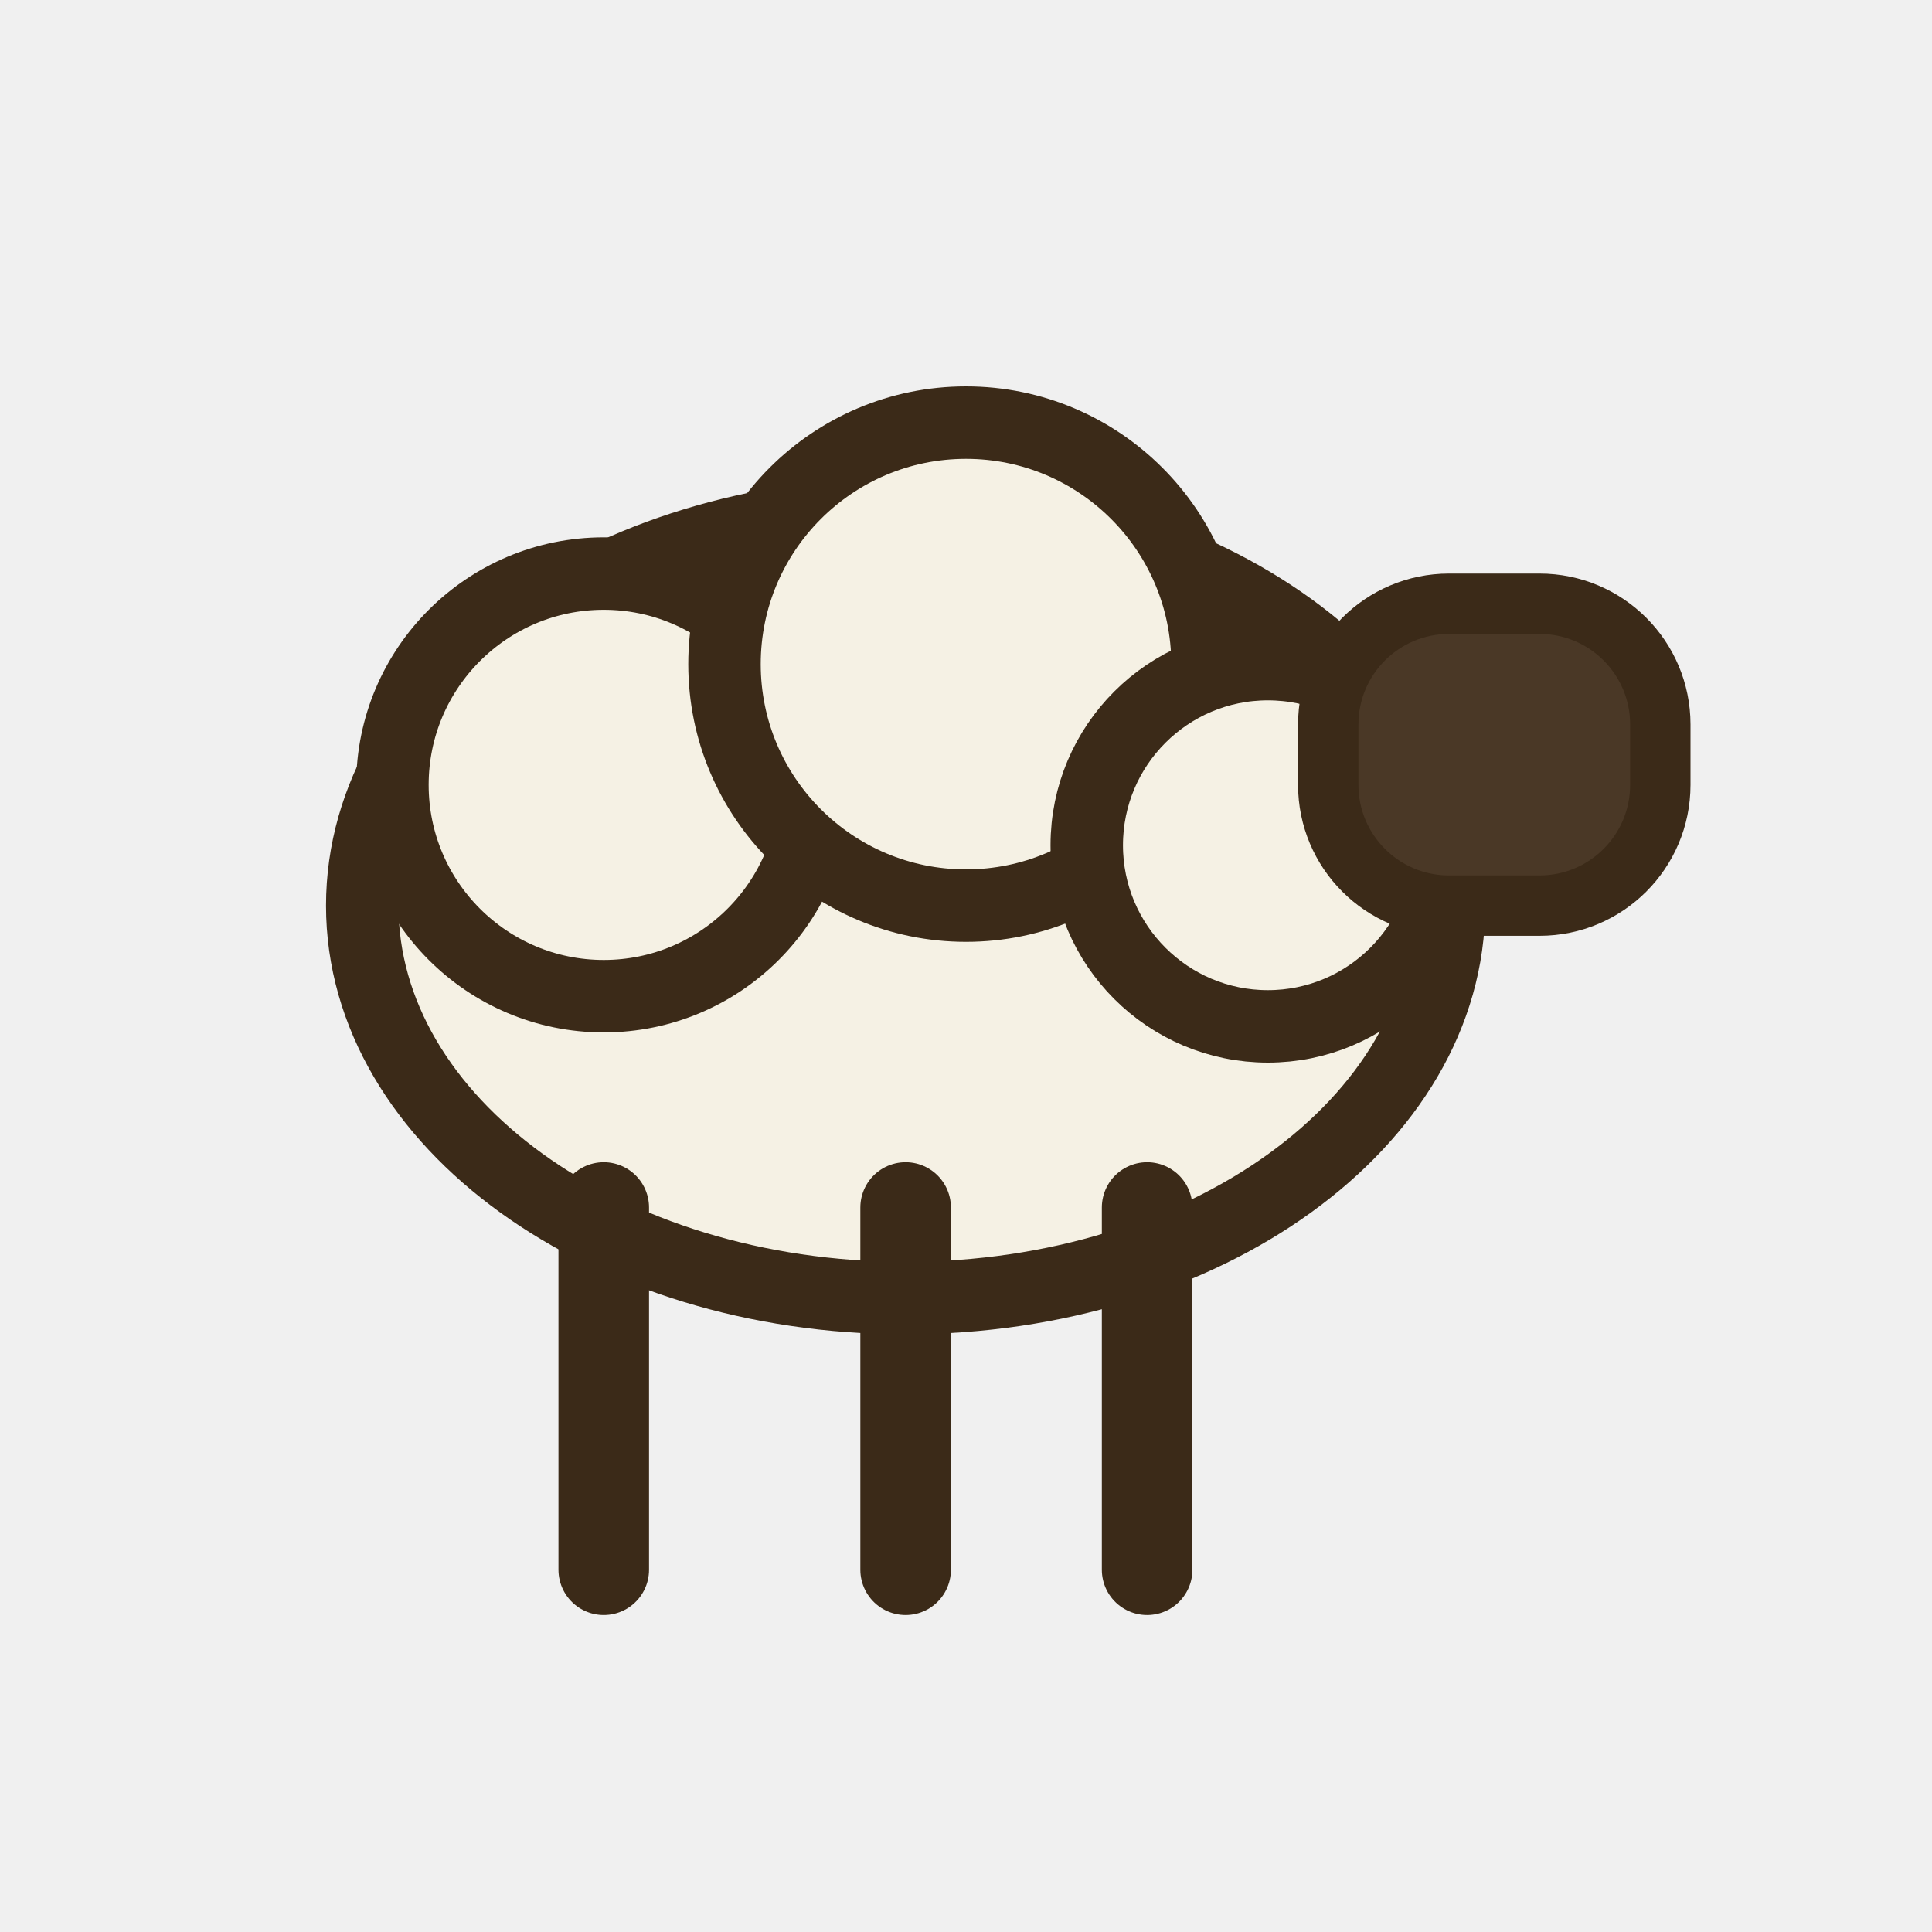
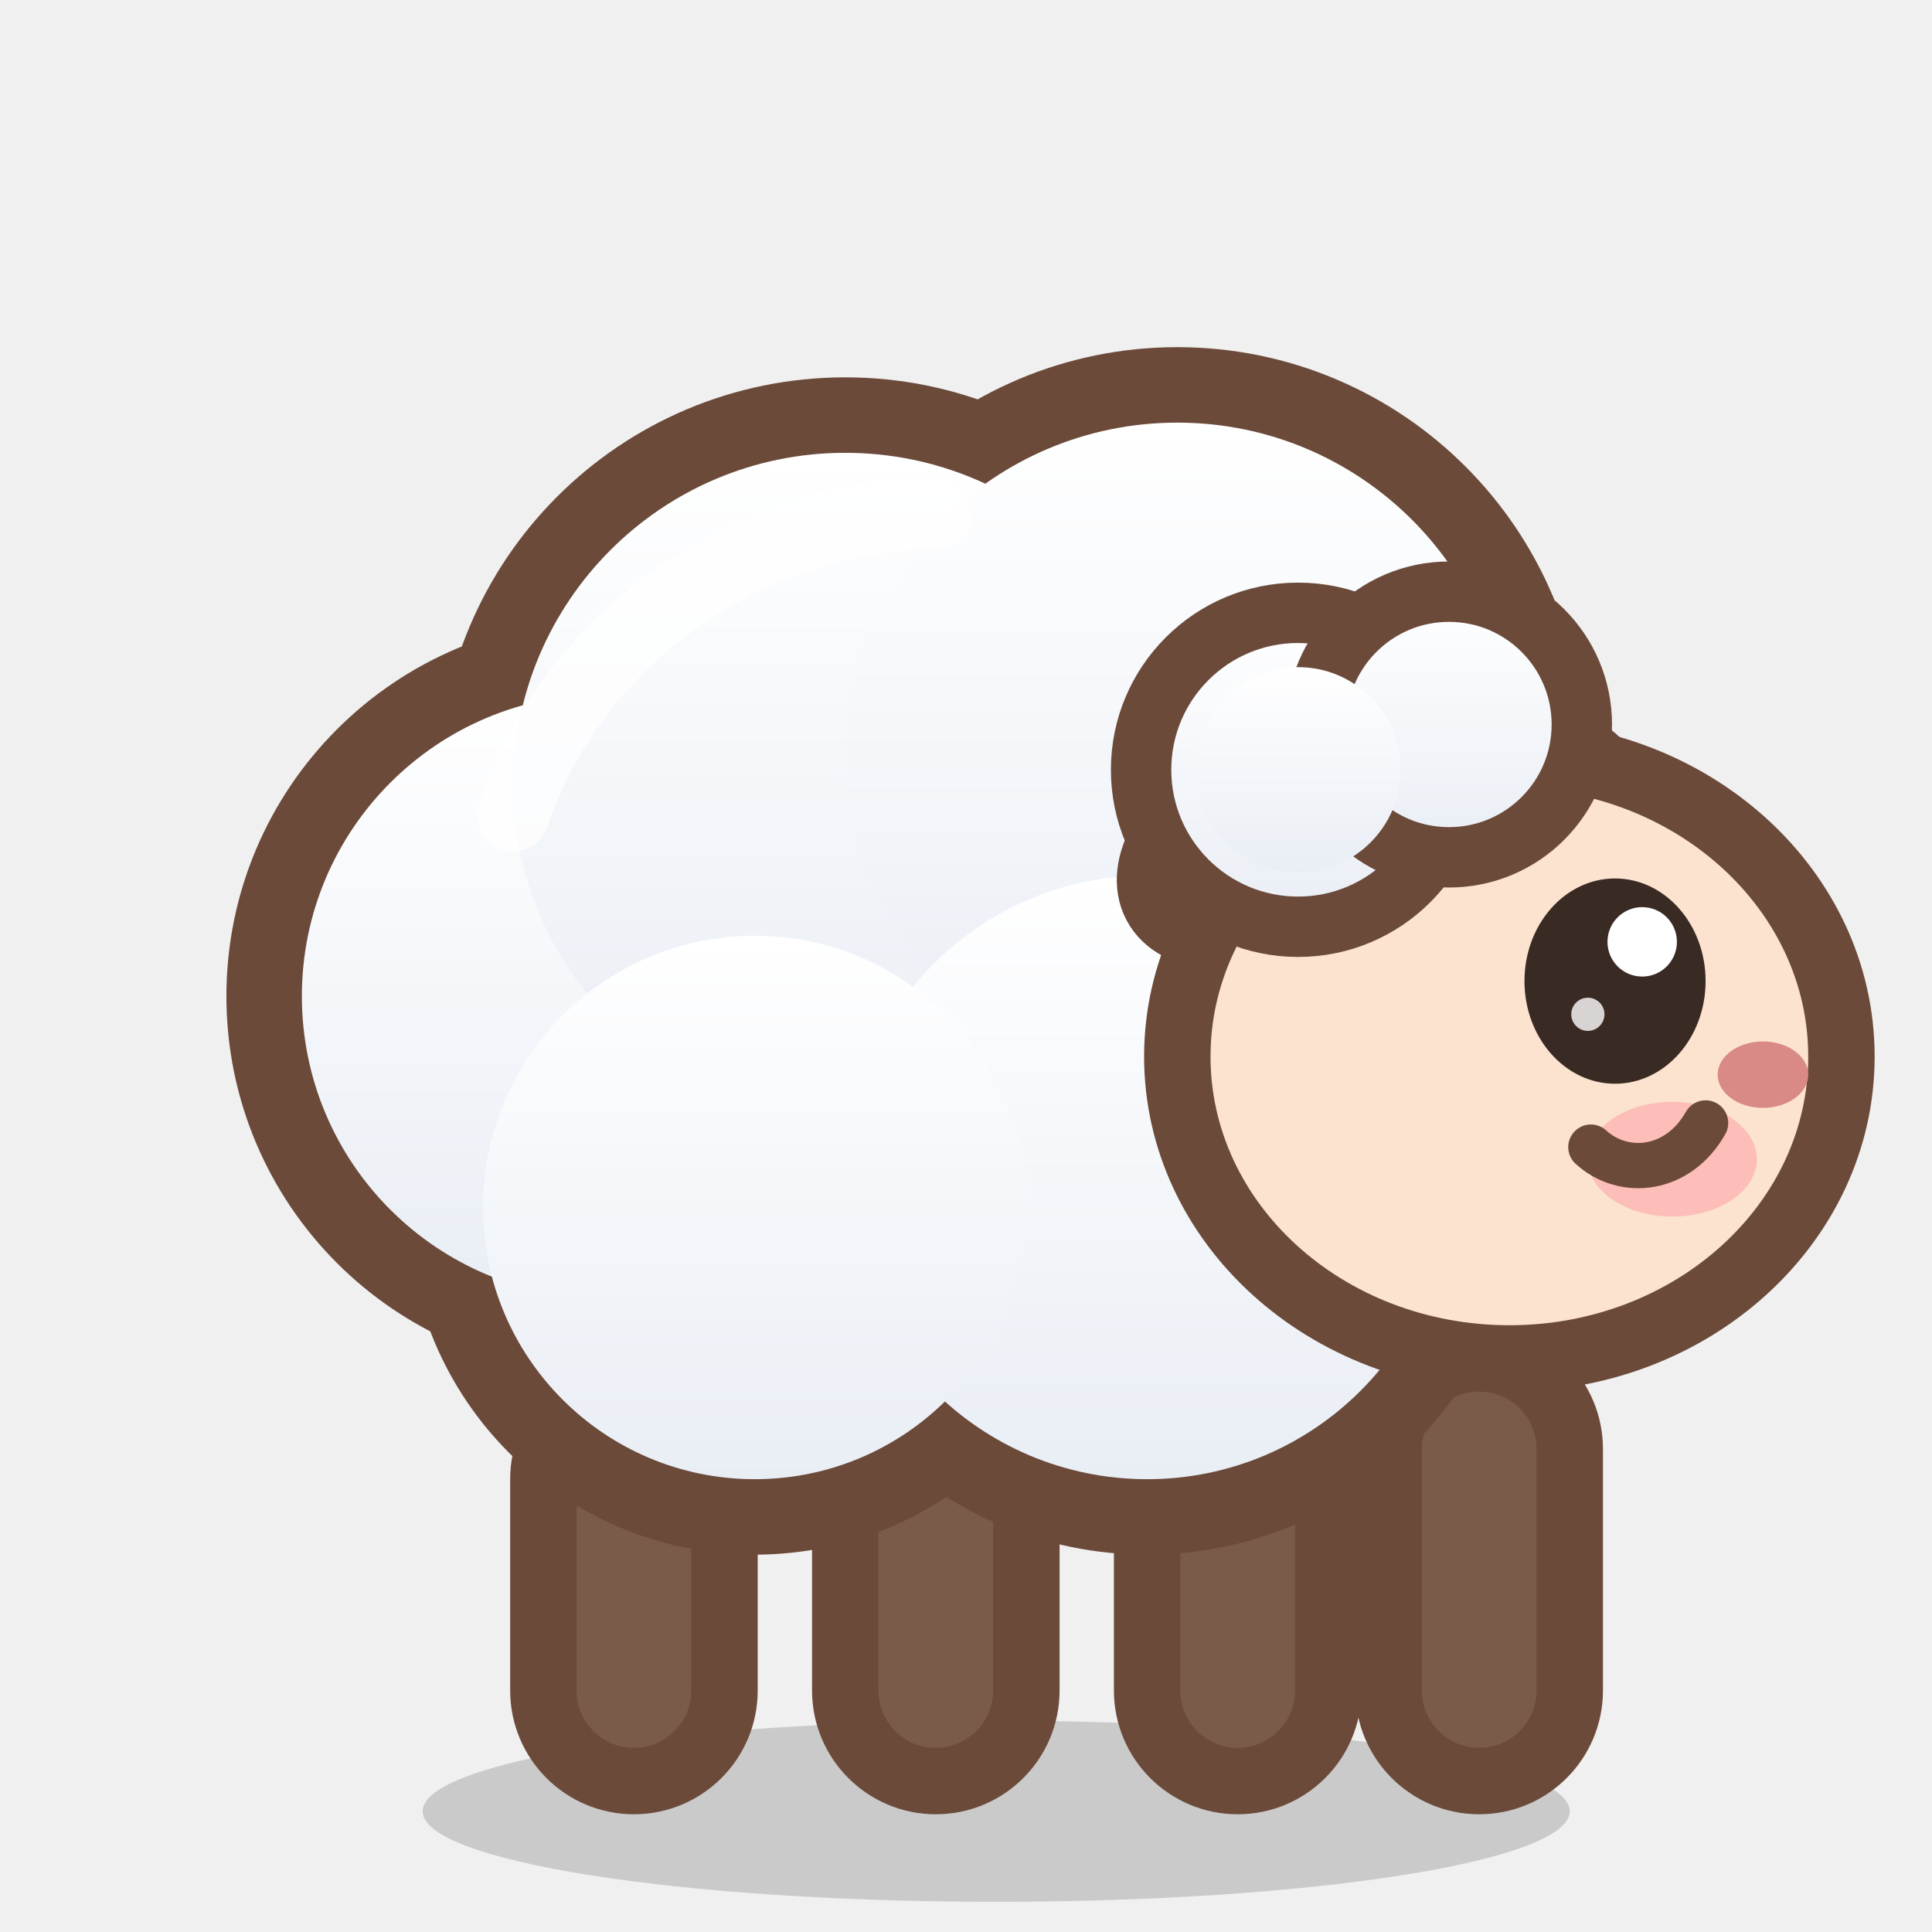
- <svg xmlns="http://www.w3.org/2000/svg" viewBox="0 0 64 64">
-   <ellipse cx="30" cy="30" rx="18" ry="13" fill="#f5f1e4" stroke="#3b2a18" stroke-width="2.4" />
-   <circle cx="20" cy="26" r="7" fill="#f5f1e4" stroke="#3b2a18" stroke-width="2.4" />
-   <circle cx="32" cy="22" r="8" fill="#f5f1e4" stroke="#3b2a18" stroke-width="2.4" />
-   <circle cx="42" cy="28" r="6" fill="#f5f1e4" stroke="#3b2a18" stroke-width="2.4" />
-   <rect x="44" y="20" width="11" height="10" rx="4" fill="#4a3826" stroke="#3b2a18" stroke-width="2" />
-   <path d="M20 40 V52 M30 40 V52 M38 40 V52" stroke="#3b2a18" stroke-width="3" stroke-linecap="round" />
+ <svg xmlns="http://www.w3.org/2000/svg" viewBox="0 0 64 64" stroke-linejoin="round" stroke-linecap="round">
+   <defs>
+     <linearGradient id="lT" x1="0" y1="0" x2="0" y2="1">
+       <stop offset="0" stop-color="#ffffff" />
+       <stop offset="1" stop-color="#e9eef5" />
+     </linearGradient>
+   </defs>
+   <ellipse cx="33" cy="60" rx="19" ry="3" fill="#000" opacity=".16" />
+   <g stroke="#6b4a3a" stroke-width="2.2" fill="#7a5a48">
+     <rect x="18" y="46" width="6" height="13" rx="3" />
+     <rect x="28" y="47" width="6" height="12" rx="3" />
+     <rect x="38" y="47" width="6" height="12" rx="3" />
+     <rect x="46" y="45" width="6" height="14" rx="3" />
+   </g>
+   <g transform="translate(0 -3)">
+     <g fill="#6b4a3a" stroke="#6b4a3a" stroke-width="5" stroke-linejoin="round">
+       <circle cx="20" cy="36" r="10" />
+       <circle cx="28" cy="29" r="11" />
+       <circle cx="39" cy="28" r="11" />
+       <circle cx="46" cy="36" r="9" />
+       <circle cx="38" cy="42" r="10" />
+       <circle cx="25" cy="43" r="9" />
+     </g>
+     <g fill="url(#lT)">
+       <circle cx="20" cy="36" r="10" />
+       <circle cx="28" cy="29" r="11" />
+       <circle cx="39" cy="28" r="11" />
+       <circle cx="46" cy="36" r="9" />
+       <circle cx="38" cy="42" r="10" />
+       <circle cx="25" cy="43" r="9" />
+     </g>
+     <path d="M17 30c2-6 8-10 14-10" fill="none" stroke="#fff" stroke-width="2.4" stroke-linecap="round" opacity=".75" />
+     <g stroke="#6b4a3a" stroke-width="2.2">
+       <ellipse cx="42" cy="31" rx="4.2" ry="2.6" transform="rotate(-28 42 31)" fill="#f2b3a4" />
+       <ellipse cx="50" cy="38" rx="11" ry="10" fill="#fbe3cf" />
+     </g>
+     <circle cx="43" cy="28.5" r="5.2" fill="url(#lT)" stroke="#6b4a3a" stroke-width="2" />
+     <circle cx="48" cy="27" r="4.4" fill="url(#lT)" stroke="#6b4a3a" stroke-width="2" />
+     <circle cx="43" cy="28.5" r="3.4" fill="url(#lT)" />
+     <ellipse cx="53.5" cy="35.5" rx="3" ry="3.4" fill="#3a2a24" />
+     <circle cx="54.4" cy="34.2" r="1.15" fill="#fff" />
+     <circle cx="52.6" cy="36.6" r=".55" fill="#fff" opacity=".8" />
+     <ellipse cx="55.4" cy="41.4" rx="2.8" ry="1.9" fill="#ff9fa8" opacity=".55" />
+     <path d="M56.5 40.2c-.9 1.6-2.7 1.8-3.8.8" fill="none" stroke="#6b4a3a" stroke-width="1.5" />
+     <ellipse cx="58.4" cy="38.6" rx="1.5" ry="1.1" fill="#d98a86" />
+   </g>
</svg>
